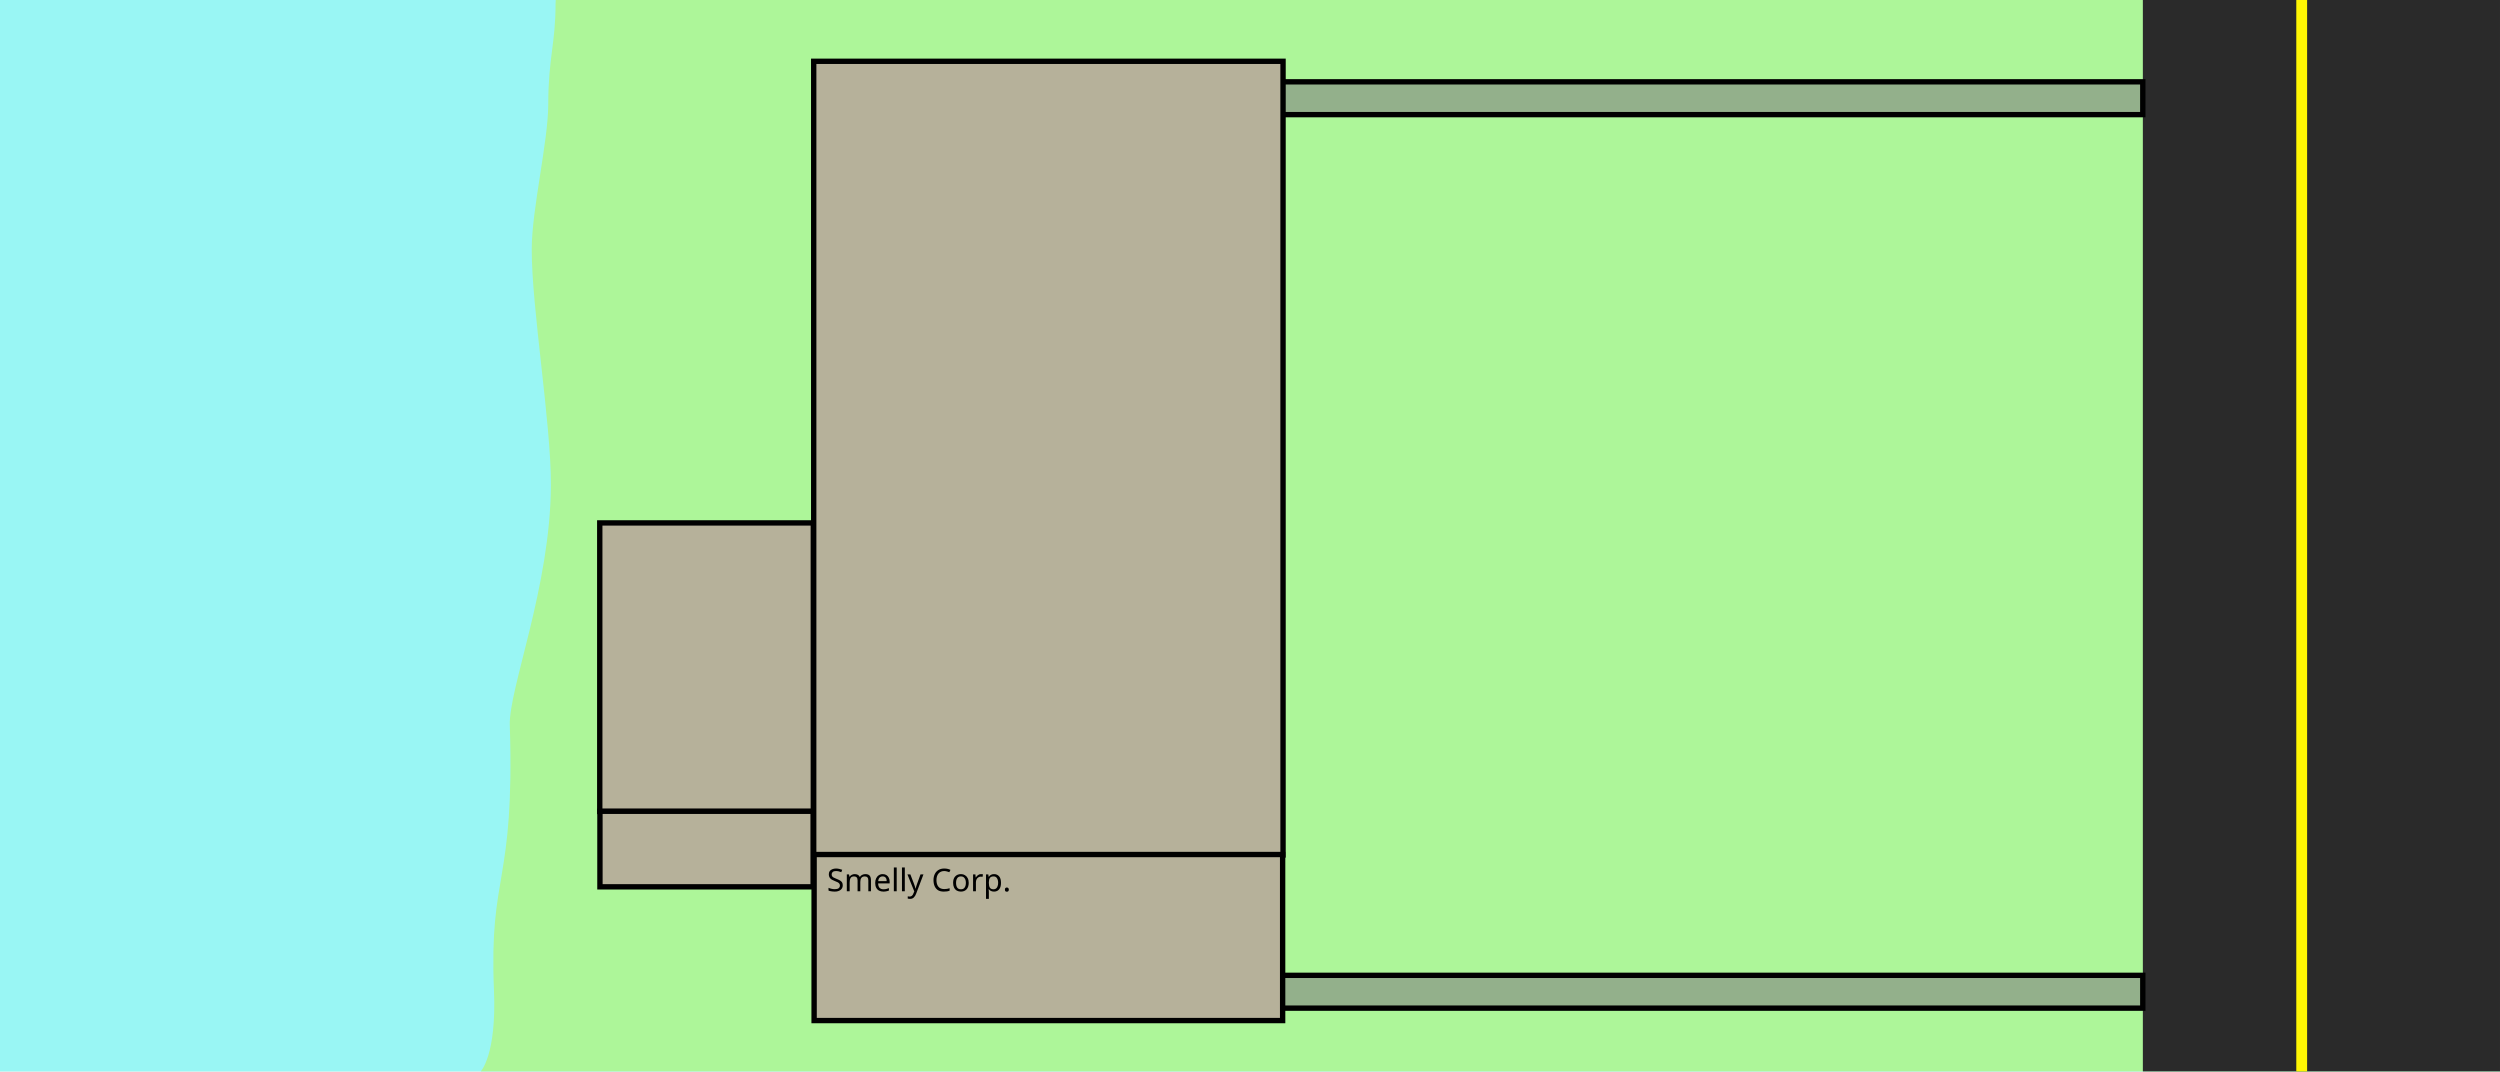
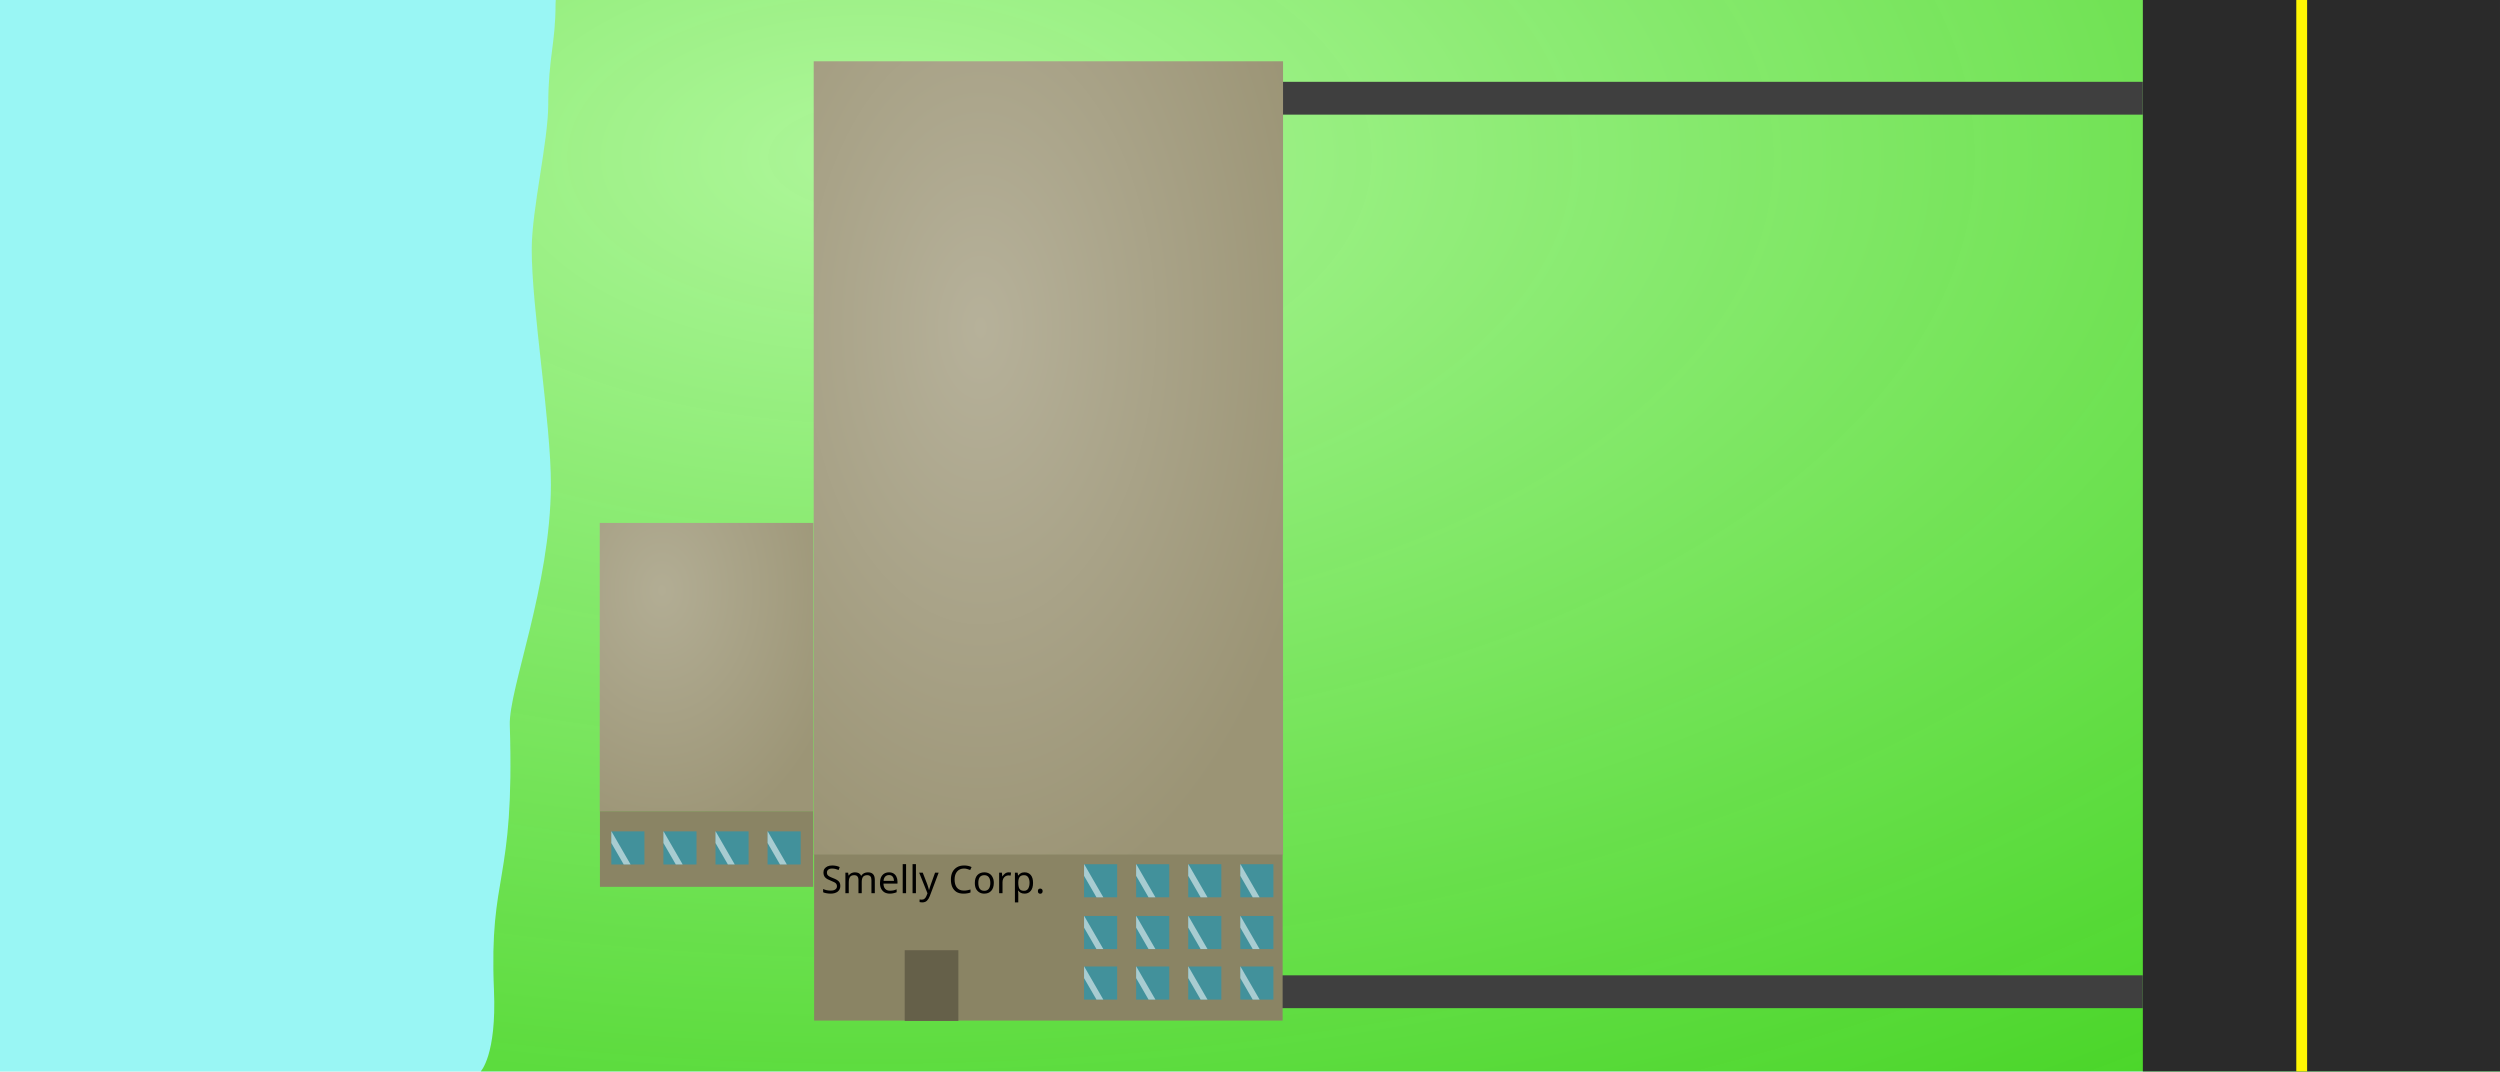
- <svg xmlns="http://www.w3.org/2000/svg" width="1400" height="600" viewBox="0 0 370.417 158.75" version="1.1" id="svg822">
-   <defs id="defs816" />
+ <svg xmlns="http://www.w3.org/2000/svg" xmlns:xlink="http://www.w3.org/1999/xlink" width="1400" height="600" viewBox="0 0 370.417 158.75" version="1.1" id="svg822">
+   <defs id="defs816">
+     <linearGradient id="linearGradient1008">
+       <stop style="stop-color:#b2ad94;stop-opacity:1" offset="0" id="stop1004" />
+       <stop style="stop-color:#9c9576;stop-opacity:1" offset="1" id="stop1006" />
+     </linearGradient>
+     <linearGradient id="linearGradient1000">
+       <stop style="stop-color:#b6b19a;stop-opacity:1;" offset="0" id="stop996" />
+       <stop style="stop-color:#9b9475;stop-opacity:1" offset="1" id="stop998" />
+     </linearGradient>
+     <linearGradient id="linearGradient856">
+       <stop style="stop-color:#adf699;stop-opacity:1;" offset="0" id="stop852" />
+       <stop style="stop-color:#3bd012;stop-opacity:0.953" offset="1" id="stop854" />
+     </linearGradient>
+     <radialGradient xlink:href="#linearGradient856" id="radialGradient858" cx="486.588" cy="-99.558" fx="486.588" fy="-99.558" r="565.412" gradientTransform="matrix(2.3866,0,0,1.266298,-674.703,214.0697)" gradientUnits="userSpaceOnUse" />
+     <radialGradient xlink:href="#linearGradient1000" id="radialGradient1002" cx="127.787" cy="476.582" fx="127.787" fy="476.582" r="34.771" gradientTransform="matrix(1.494612,0,0,2.52745,-63.20494,-735.8476)" gradientUnits="userSpaceOnUse" />
+     <radialGradient xlink:href="#linearGradient1008" id="radialGradient1010" cx="80.578" cy="510.56" fx="80.578" fy="510.56" r="15.821" gradientTransform="matrix(1.769265,0,0,2.390566,-61.98561,-712.9249)" gradientUnits="userSpaceOnUse" />
+   </defs>
  <g id="layer1" transform="translate(17.49292,-420.1242)">
    <rect style="opacity:1;fill:#99f6f4;fill-opacity:1;fill-rule:nonzero;stroke:none;stroke-width:0.335;stroke-linecap:butt;stroke-linejoin:miter;stroke-miterlimit:4;stroke-dasharray:none;stroke-dashoffset:0.5;stroke-opacity:1" id="rect4787" width="370.417" height="158.75" x="-17.493" y="420.124" />
-     <path style="fill:#adf699;fill-opacity:1;fill-rule:evenodd;stroke:none;stroke-width:1.155px;stroke-linecap:butt;stroke-linejoin:miter;stroke-opacity:1" d="m 311.221,0 c -0.067,0.692 -0.112,1.394 -0.111,2.117 0.015,22.318 -4.045,29.964 -4.092,56.441 -0.037,20.669 -9.182,58.513 -9.249,80.806 -0.099,33.095 10.884,97.844 10.739,132.33 -0.239,56.717 -23.661,114.103 -23.024,134.371 2.836,90.268 -11.679,81.866 -8.861,148.477 C 278.162,590.961 269.176,600 269.176,600 H 1400 V 6.766 C 1379.312,4.403 1357.863,2.144 1335.826,0 Z" transform="matrix(0.2645833,0,0,0.2645833,-17.49292,420.1242)" id="path4781" />
+     <path style="fill:url(#radialGradient858);fill-opacity:1;fill-rule:evenodd;stroke:none;stroke-width:1.155px;stroke-linecap:butt;stroke-linejoin:miter;stroke-opacity:1" d="m 311.221,0 c -0.067,0.692 -0.112,1.394 -0.111,2.117 0.015,22.318 -4.045,29.964 -4.092,56.441 -0.037,20.669 -9.182,58.513 -9.249,80.806 -0.099,33.095 10.884,97.844 10.739,132.33 -0.239,56.717 -23.661,114.103 -23.024,134.371 2.836,90.268 -11.679,81.866 -8.861,148.477 C 278.162,590.961 269.176,600 269.176,600 H 1400 V 6.766 C 1379.312,4.403 1357.863,2.144 1335.826,0 Z" id="path4781" transform="matrix(0.2645833,0,0,0.2645833,-17.49292,420.1242)" />
    <path style="opacity:1;fill:#2a2a2a;fill-opacity:1;fill-rule:nonzero;stroke:none;stroke-width:3;stroke-linecap:butt;stroke-linejoin:miter;stroke-miterlimit:4;stroke-dasharray:none;stroke-dashoffset:0.5;stroke-opacity:1" d="M 1200 0 L 1200 600 L 1400 600 L 1400 0 L 1337.365 0 C 1336.832 0.037 1336.313 0.047 1335.826 0 L 1200 0 z " id="rect4821" transform="matrix(0.2645833,0,0,0.2645833,-17.49292,420.1242)" />
-     <rect style="opacity:1;fill:#818181;fill-opacity:0.595;fill-rule:nonzero;stroke:#000000;stroke-width:0.794;stroke-linecap:butt;stroke-linejoin:miter;stroke-miterlimit:4;stroke-dasharray:none;stroke-dashoffset:0.5;stroke-opacity:1" id="rect4838" width="133.595" height="4.862" x="166.402" y="432.247" />
-     <rect style="opacity:1;fill:#b6b19a;fill-opacity:1;fill-rule:nonzero;stroke:#000000;stroke-width:0.794;stroke-linecap:butt;stroke-linejoin:miter;stroke-miterlimit:4;stroke-dasharray:none;stroke-dashoffset:0.5;stroke-opacity:1" id="rect4792" width="69.541" height="117.597" x="103.071" y="429.205" />
-     <rect y="564.636" x="166.402" height="4.862" width="133.595" id="rect4836" style="opacity:1;fill:#818181;fill-opacity:0.595;fill-rule:nonzero;stroke:#000000;stroke-width:0.794;stroke-linecap:butt;stroke-linejoin:miter;stroke-miterlimit:4;stroke-dasharray:none;stroke-dashoffset:0.5;stroke-opacity:1" />
-     <rect y="546.735" x="103.131" height="24.604" width="69.42" id="rect4806" style="opacity:1;fill:#b6b19a;fill-opacity:1;fill-rule:nonzero;stroke:#000000;stroke-width:0.794;stroke-linecap:butt;stroke-linejoin:miter;stroke-miterlimit:4;stroke-dasharray:none;stroke-dashoffset:0.5;stroke-opacity:1" />
-     <text xml:space="preserve" style="font-style:normal;font-weight:normal;font-size:4.651px;line-height:125%;font-family:sans-serif;letter-spacing:0px;word-spacing:0px;fill:#000000;fill-opacity:1;stroke:none;stroke-width:0.872px;stroke-linecap:butt;stroke-linejoin:miter;stroke-opacity:1" x="105.032" y="552.184" id="text4810">
-       <tspan id="tspan4808" x="105.032" y="552.184" style="stroke-width:0.872px">Smelly Corp.</tspan>
+     <rect style="opacity:1;fill:#3f3f3f;fill-opacity:1;fill-rule:nonzero;stroke:none;stroke-width:0.794;stroke-linecap:butt;stroke-linejoin:miter;stroke-miterlimit:4;stroke-dasharray:none;stroke-dashoffset:0.5;stroke-opacity:1" id="rect4838" width="133.595" height="4.862" x="166.402" y="432.247" />
+     <rect style="opacity:1;fill:url(#radialGradient1002);fill-opacity:1;fill-rule:nonzero;stroke:none;stroke-width:0.794;stroke-linecap:butt;stroke-linejoin:miter;stroke-miterlimit:4;stroke-dasharray:none;stroke-dashoffset:0.5;stroke-opacity:1" id="rect4792" width="69.541" height="117.597" x="103.071" y="429.205" />
+     <rect y="564.636" x="166.402" height="4.862" width="133.595" id="rect4836" style="opacity:1;fill:#3f3f3f;fill-opacity:1;fill-rule:nonzero;stroke:none;stroke-width:0.794;stroke-linecap:butt;stroke-linejoin:miter;stroke-miterlimit:4;stroke-dasharray:none;stroke-dashoffset:0.5;stroke-opacity:1" />
+     <rect y="546.735" x="103.131" height="24.604" width="69.42" id="rect4806" style="opacity:1;fill:#8a8464;fill-opacity:1;fill-rule:nonzero;stroke:none;stroke-width:0.794;stroke-linecap:butt;stroke-linejoin:miter;stroke-miterlimit:4;stroke-dasharray:none;stroke-dashoffset:0.5;stroke-opacity:1" />
+     <text xml:space="preserve" style="font-style:normal;font-weight:normal;font-size:5.664px;line-height:125%;font-family:sans-serif;letter-spacing:0px;word-spacing:0px;fill:#000000;fill-opacity:1;stroke:none;stroke-width:1.062px;stroke-linecap:butt;stroke-linejoin:miter;stroke-opacity:1" x="104.172" y="552.467" id="text4810">
+       <tspan id="tspan4808" x="104.172" y="552.467" style="stroke-width:1.062px">Smelly Corp.</tspan>
    </text>
-     <rect y="497.603" x="71.371" height="42.755" width="31.643" id="rect4812" style="opacity:1;fill:#b6b19a;fill-opacity:1;fill-rule:nonzero;stroke:#000000;stroke-width:0.794;stroke-linecap:butt;stroke-linejoin:miter;stroke-miterlimit:4;stroke-dasharray:none;stroke-dashoffset:0.5;stroke-opacity:1" />
-     <rect style="opacity:1;fill:#b6b19a;fill-opacity:1;fill-rule:nonzero;stroke:#000000;stroke-width:0.794;stroke-linecap:butt;stroke-linejoin:miter;stroke-miterlimit:4;stroke-dasharray:none;stroke-dashoffset:0.5;stroke-opacity:1" id="rect4814" width="31.588" height="11.195" x="71.398" y="540.328" />
+     <rect y="497.603" x="71.371" height="42.755" width="31.643" id="rect4812" style="opacity:1;fill:url(#radialGradient1010);fill-opacity:1;fill-rule:nonzero;stroke:none;stroke-width:0.794;stroke-linecap:butt;stroke-linejoin:miter;stroke-miterlimit:4;stroke-dasharray:none;stroke-dashoffset:0.5;stroke-opacity:1" />
+     <rect style="opacity:1;fill:#8a8464;fill-opacity:1;fill-rule:nonzero;stroke:none;stroke-width:0.794;stroke-linecap:butt;stroke-linejoin:miter;stroke-miterlimit:4;stroke-dasharray:none;stroke-dashoffset:0.5;stroke-opacity:1" id="rect4814" width="31.588" height="11.195" x="71.398" y="540.328" />
    <path style="opacity:1;fill:#fff603;fill-opacity:1;fill-rule:nonzero;stroke:none;stroke-width:3;stroke-linecap:butt;stroke-linejoin:miter;stroke-miterlimit:4;stroke-dasharray:none;stroke-dashoffset:0.5;stroke-opacity:1" d="M 1285.924 0 L 1285.924 600 L 1291.984 600 L 1291.984 0 L 1285.924 0 z " transform="matrix(0.2645833,0,0,0.2645833,-17.49292,420.1242)" id="rect4829" />
+     <g id="g876" transform="matrix(0.6360847,0,0,0.6360847,18.65298,194.3559)">
+       <rect y="548.592" x="85.573" height="7.711" width="7.711" id="rect881" style="opacity:1;fill:#42919b;fill-opacity:1;fill-rule:nonzero;stroke:none;stroke-width:1.844;stroke-linecap:butt;stroke-linejoin:bevel;stroke-miterlimit:4;stroke-dasharray:none;stroke-dashoffset:0.5;stroke-opacity:1" />
+       <path id="rect893" d="m 85.573,548.591 v 2.71 l 2.89,5.005 h 1.602 l -4.456,-7.714 z" style="opacity:1;fill:#ffffff;fill-opacity:0.537;fill-rule:nonzero;stroke:none;stroke-width:1.844;stroke-linecap:butt;stroke-linejoin:bevel;stroke-miterlimit:4;stroke-dasharray:none;stroke-dashoffset:0.5;stroke-opacity:1" />
+     </g>
+     <g transform="matrix(0.6360847,0,0,0.6360847,26.37038,194.3559)" id="g882">
+       <rect style="opacity:1;fill:#42919b;fill-opacity:1;fill-rule:nonzero;stroke:none;stroke-width:1.844;stroke-linecap:butt;stroke-linejoin:bevel;stroke-miterlimit:4;stroke-dasharray:none;stroke-dashoffset:0.5;stroke-opacity:1" id="rect878" width="7.711" height="7.711" x="85.573" y="548.592" />
+       <path style="opacity:1;fill:#ffffff;fill-opacity:0.537;fill-rule:nonzero;stroke:none;stroke-width:1.844;stroke-linecap:butt;stroke-linejoin:bevel;stroke-miterlimit:4;stroke-dasharray:none;stroke-dashoffset:0.5;stroke-opacity:1" d="m 85.573,548.591 v 2.71 l 2.89,5.005 h 1.602 l -4.456,-7.714 z" id="path880" />
+     </g>
+     <g id="g888" transform="matrix(0.6360847,0,0,0.6360847,34.0878,194.3559)">
+       <rect y="548.592" x="85.573" height="7.711" width="7.711" id="rect884" style="opacity:1;fill:#42919b;fill-opacity:1;fill-rule:nonzero;stroke:none;stroke-width:1.844;stroke-linecap:butt;stroke-linejoin:bevel;stroke-miterlimit:4;stroke-dasharray:none;stroke-dashoffset:0.5;stroke-opacity:1" />
+       <path id="path886" d="m 85.573,548.591 v 2.71 l 2.89,5.005 h 1.602 l -4.456,-7.714 z" style="opacity:1;fill:#ffffff;fill-opacity:0.537;fill-rule:nonzero;stroke:none;stroke-width:1.844;stroke-linecap:butt;stroke-linejoin:bevel;stroke-miterlimit:4;stroke-dasharray:none;stroke-dashoffset:0.5;stroke-opacity:1" />
+     </g>
+     <g transform="matrix(0.6360847,0,0,0.6360847,41.8052,194.3559)" id="g894">
+       <rect style="opacity:1;fill:#42919b;fill-opacity:1;fill-rule:nonzero;stroke:none;stroke-width:1.844;stroke-linecap:butt;stroke-linejoin:bevel;stroke-miterlimit:4;stroke-dasharray:none;stroke-dashoffset:0.5;stroke-opacity:1" id="rect890" width="7.711" height="7.711" x="85.573" y="548.592" />
+       <path style="opacity:1;fill:#ffffff;fill-opacity:0.537;fill-rule:nonzero;stroke:none;stroke-width:1.844;stroke-linecap:butt;stroke-linejoin:bevel;stroke-miterlimit:4;stroke-dasharray:none;stroke-dashoffset:0.5;stroke-opacity:1" d="m 85.573,548.591 v 2.71 l 2.89,5.005 h 1.602 l -4.456,-7.714 z" id="path892" />
+     </g>
+     <g transform="matrix(0.6360847,0,0,0.6360847,88.69661,199.2202)" id="g926">
+       <rect style="opacity:1;fill:#42919b;fill-opacity:1;fill-rule:nonzero;stroke:none;stroke-width:1.844;stroke-linecap:butt;stroke-linejoin:bevel;stroke-miterlimit:4;stroke-dasharray:none;stroke-dashoffset:0.5;stroke-opacity:1" id="rect922" width="7.711" height="7.711" x="85.573" y="548.592" />
+       <path style="opacity:1;fill:#ffffff;fill-opacity:0.537;fill-rule:nonzero;stroke:none;stroke-width:1.844;stroke-linecap:butt;stroke-linejoin:bevel;stroke-miterlimit:4;stroke-dasharray:none;stroke-dashoffset:0.5;stroke-opacity:1" d="m 85.573,548.591 v 2.71 l 2.89,5.005 h 1.602 l -4.456,-7.714 z" id="path924" />
+     </g>
+     <g id="g932" transform="matrix(0.6360847,0,0,0.6360847,96.41401,199.2202)">
+       <rect y="548.592" x="85.573" height="7.711" width="7.711" id="rect928" style="opacity:1;fill:#42919b;fill-opacity:1;fill-rule:nonzero;stroke:none;stroke-width:1.844;stroke-linecap:butt;stroke-linejoin:bevel;stroke-miterlimit:4;stroke-dasharray:none;stroke-dashoffset:0.5;stroke-opacity:1" />
+       <path id="path930" d="m 85.573,548.591 v 2.71 l 2.89,5.005 h 1.602 l -4.456,-7.714 z" style="opacity:1;fill:#ffffff;fill-opacity:0.537;fill-rule:nonzero;stroke:none;stroke-width:1.844;stroke-linecap:butt;stroke-linejoin:bevel;stroke-miterlimit:4;stroke-dasharray:none;stroke-dashoffset:0.5;stroke-opacity:1" />
+     </g>
+     <g transform="matrix(0.6360847,0,0,0.6360847,104.1314,199.2202)" id="g938">
+       <rect style="opacity:1;fill:#42919b;fill-opacity:1;fill-rule:nonzero;stroke:none;stroke-width:1.844;stroke-linecap:butt;stroke-linejoin:bevel;stroke-miterlimit:4;stroke-dasharray:none;stroke-dashoffset:0.5;stroke-opacity:1" id="rect934" width="7.711" height="7.711" x="85.573" y="548.592" />
+       <path style="opacity:1;fill:#ffffff;fill-opacity:0.537;fill-rule:nonzero;stroke:none;stroke-width:1.844;stroke-linecap:butt;stroke-linejoin:bevel;stroke-miterlimit:4;stroke-dasharray:none;stroke-dashoffset:0.5;stroke-opacity:1" d="m 85.573,548.591 v 2.71 l 2.89,5.005 h 1.602 l -4.456,-7.714 z" id="path936" />
+     </g>
+     <g id="g944" transform="matrix(0.6360847,0,0,0.6360847,111.8488,199.2202)">
+       <rect y="548.592" x="85.573" height="7.711" width="7.711" id="rect940" style="opacity:1;fill:#42919b;fill-opacity:1;fill-rule:nonzero;stroke:none;stroke-width:1.844;stroke-linecap:butt;stroke-linejoin:bevel;stroke-miterlimit:4;stroke-dasharray:none;stroke-dashoffset:0.5;stroke-opacity:1" />
+       <path id="path942" d="m 85.573,548.591 v 2.71 l 2.89,5.005 h 1.602 l -4.456,-7.714 z" style="opacity:1;fill:#ffffff;fill-opacity:0.537;fill-rule:nonzero;stroke:none;stroke-width:1.844;stroke-linecap:butt;stroke-linejoin:bevel;stroke-miterlimit:4;stroke-dasharray:none;stroke-dashoffset:0.5;stroke-opacity:1" />
+     </g>
+     <g id="g950" transform="matrix(0.6360847,0,0,0.6360847,88.69661,206.8908)">
+       <rect y="548.592" x="85.573" height="7.711" width="7.711" id="rect946" style="opacity:1;fill:#42919b;fill-opacity:1;fill-rule:nonzero;stroke:none;stroke-width:1.844;stroke-linecap:butt;stroke-linejoin:bevel;stroke-miterlimit:4;stroke-dasharray:none;stroke-dashoffset:0.5;stroke-opacity:1" />
+       <path id="path948" d="m 85.573,548.591 v 2.71 l 2.89,5.005 h 1.602 l -4.456,-7.714 z" style="opacity:1;fill:#ffffff;fill-opacity:0.537;fill-rule:nonzero;stroke:none;stroke-width:1.844;stroke-linecap:butt;stroke-linejoin:bevel;stroke-miterlimit:4;stroke-dasharray:none;stroke-dashoffset:0.5;stroke-opacity:1" />
+     </g>
+     <g transform="matrix(0.6360847,0,0,0.6360847,96.41401,206.8908)" id="g956">
+       <rect style="opacity:1;fill:#42919b;fill-opacity:1;fill-rule:nonzero;stroke:none;stroke-width:1.844;stroke-linecap:butt;stroke-linejoin:bevel;stroke-miterlimit:4;stroke-dasharray:none;stroke-dashoffset:0.5;stroke-opacity:1" id="rect952" width="7.711" height="7.711" x="85.573" y="548.592" />
+       <path style="opacity:1;fill:#ffffff;fill-opacity:0.537;fill-rule:nonzero;stroke:none;stroke-width:1.844;stroke-linecap:butt;stroke-linejoin:bevel;stroke-miterlimit:4;stroke-dasharray:none;stroke-dashoffset:0.5;stroke-opacity:1" d="m 85.573,548.591 v 2.71 l 2.89,5.005 h 1.602 l -4.456,-7.714 z" id="path954" />
+     </g>
+     <g id="g962" transform="matrix(0.6360847,0,0,0.6360847,104.1314,206.8908)">
+       <rect y="548.592" x="85.573" height="7.711" width="7.711" id="rect958" style="opacity:1;fill:#42919b;fill-opacity:1;fill-rule:nonzero;stroke:none;stroke-width:1.844;stroke-linecap:butt;stroke-linejoin:bevel;stroke-miterlimit:4;stroke-dasharray:none;stroke-dashoffset:0.5;stroke-opacity:1" />
+       <path id="path960" d="m 85.573,548.591 v 2.71 l 2.89,5.005 h 1.602 l -4.456,-7.714 z" style="opacity:1;fill:#ffffff;fill-opacity:0.537;fill-rule:nonzero;stroke:none;stroke-width:1.844;stroke-linecap:butt;stroke-linejoin:bevel;stroke-miterlimit:4;stroke-dasharray:none;stroke-dashoffset:0.5;stroke-opacity:1" />
+     </g>
+     <g transform="matrix(0.6360847,0,0,0.6360847,111.8488,206.8908)" id="g968">
+       <rect style="opacity:1;fill:#42919b;fill-opacity:1;fill-rule:nonzero;stroke:none;stroke-width:1.844;stroke-linecap:butt;stroke-linejoin:bevel;stroke-miterlimit:4;stroke-dasharray:none;stroke-dashoffset:0.5;stroke-opacity:1" id="rect964" width="7.711" height="7.711" x="85.573" y="548.592" />
+       <path style="opacity:1;fill:#ffffff;fill-opacity:0.537;fill-rule:nonzero;stroke:none;stroke-width:1.844;stroke-linecap:butt;stroke-linejoin:bevel;stroke-miterlimit:4;stroke-dasharray:none;stroke-dashoffset:0.5;stroke-opacity:1" d="m 85.573,548.591 v 2.71 l 2.89,5.005 h 1.602 l -4.456,-7.714 z" id="path966" />
+     </g>
+     <g transform="matrix(0.6360847,0,0,0.6360847,88.69661,214.3743)" id="g974">
+       <rect style="opacity:1;fill:#42919b;fill-opacity:1;fill-rule:nonzero;stroke:none;stroke-width:1.844;stroke-linecap:butt;stroke-linejoin:bevel;stroke-miterlimit:4;stroke-dasharray:none;stroke-dashoffset:0.5;stroke-opacity:1" id="rect970" width="7.711" height="7.711" x="85.573" y="548.592" />
+       <path style="opacity:1;fill:#ffffff;fill-opacity:0.537;fill-rule:nonzero;stroke:none;stroke-width:1.844;stroke-linecap:butt;stroke-linejoin:bevel;stroke-miterlimit:4;stroke-dasharray:none;stroke-dashoffset:0.5;stroke-opacity:1" d="m 85.573,548.591 v 2.71 l 2.89,5.005 h 1.602 l -4.456,-7.714 z" id="path972" />
+     </g>
+     <g id="g980" transform="matrix(0.6360847,0,0,0.6360847,96.41401,214.3743)">
+       <rect y="548.592" x="85.573" height="7.711" width="7.711" id="rect976" style="opacity:1;fill:#42919b;fill-opacity:1;fill-rule:nonzero;stroke:none;stroke-width:1.844;stroke-linecap:butt;stroke-linejoin:bevel;stroke-miterlimit:4;stroke-dasharray:none;stroke-dashoffset:0.5;stroke-opacity:1" />
+       <path id="path978" d="m 85.573,548.591 v 2.71 l 2.89,5.005 h 1.602 l -4.456,-7.714 z" style="opacity:1;fill:#ffffff;fill-opacity:0.537;fill-rule:nonzero;stroke:none;stroke-width:1.844;stroke-linecap:butt;stroke-linejoin:bevel;stroke-miterlimit:4;stroke-dasharray:none;stroke-dashoffset:0.5;stroke-opacity:1" />
+     </g>
+     <g transform="matrix(0.6360847,0,0,0.6360847,104.1314,214.3743)" id="g986">
+       <rect style="opacity:1;fill:#42919b;fill-opacity:1;fill-rule:nonzero;stroke:none;stroke-width:1.844;stroke-linecap:butt;stroke-linejoin:bevel;stroke-miterlimit:4;stroke-dasharray:none;stroke-dashoffset:0.5;stroke-opacity:1" id="rect982" width="7.711" height="7.711" x="85.573" y="548.592" />
+       <path style="opacity:1;fill:#ffffff;fill-opacity:0.537;fill-rule:nonzero;stroke:none;stroke-width:1.844;stroke-linecap:butt;stroke-linejoin:bevel;stroke-miterlimit:4;stroke-dasharray:none;stroke-dashoffset:0.5;stroke-opacity:1" d="m 85.573,548.591 v 2.71 l 2.89,5.005 h 1.602 l -4.456,-7.714 z" id="path984" />
+     </g>
+     <g id="g992" transform="matrix(0.6360847,0,0,0.6360847,111.8488,214.3743)">
+       <rect y="548.592" x="85.573" height="7.711" width="7.711" id="rect988" style="opacity:1;fill:#42919b;fill-opacity:1;fill-rule:nonzero;stroke:none;stroke-width:1.844;stroke-linecap:butt;stroke-linejoin:bevel;stroke-miterlimit:4;stroke-dasharray:none;stroke-dashoffset:0.5;stroke-opacity:1" />
+       <path id="path990" d="m 85.573,548.591 v 2.71 l 2.89,5.005 h 1.602 l -4.456,-7.714 z" style="opacity:1;fill:#ffffff;fill-opacity:0.537;fill-rule:nonzero;stroke:none;stroke-width:1.844;stroke-linecap:butt;stroke-linejoin:bevel;stroke-miterlimit:4;stroke-dasharray:none;stroke-dashoffset:0.5;stroke-opacity:1" />
+     </g>
+     <rect style="opacity:1;fill:#656049;fill-opacity:1;fill-rule:nonzero;stroke:none;stroke-width:0.12;stroke-linecap:butt;stroke-linejoin:bevel;stroke-miterlimit:4;stroke-dasharray:none;stroke-dashoffset:0.5;stroke-opacity:1" id="rect994" width="7.951" height="10.477" x="116.556" y="560.914" rx="0" ry="0" />
  </g>
</svg>
